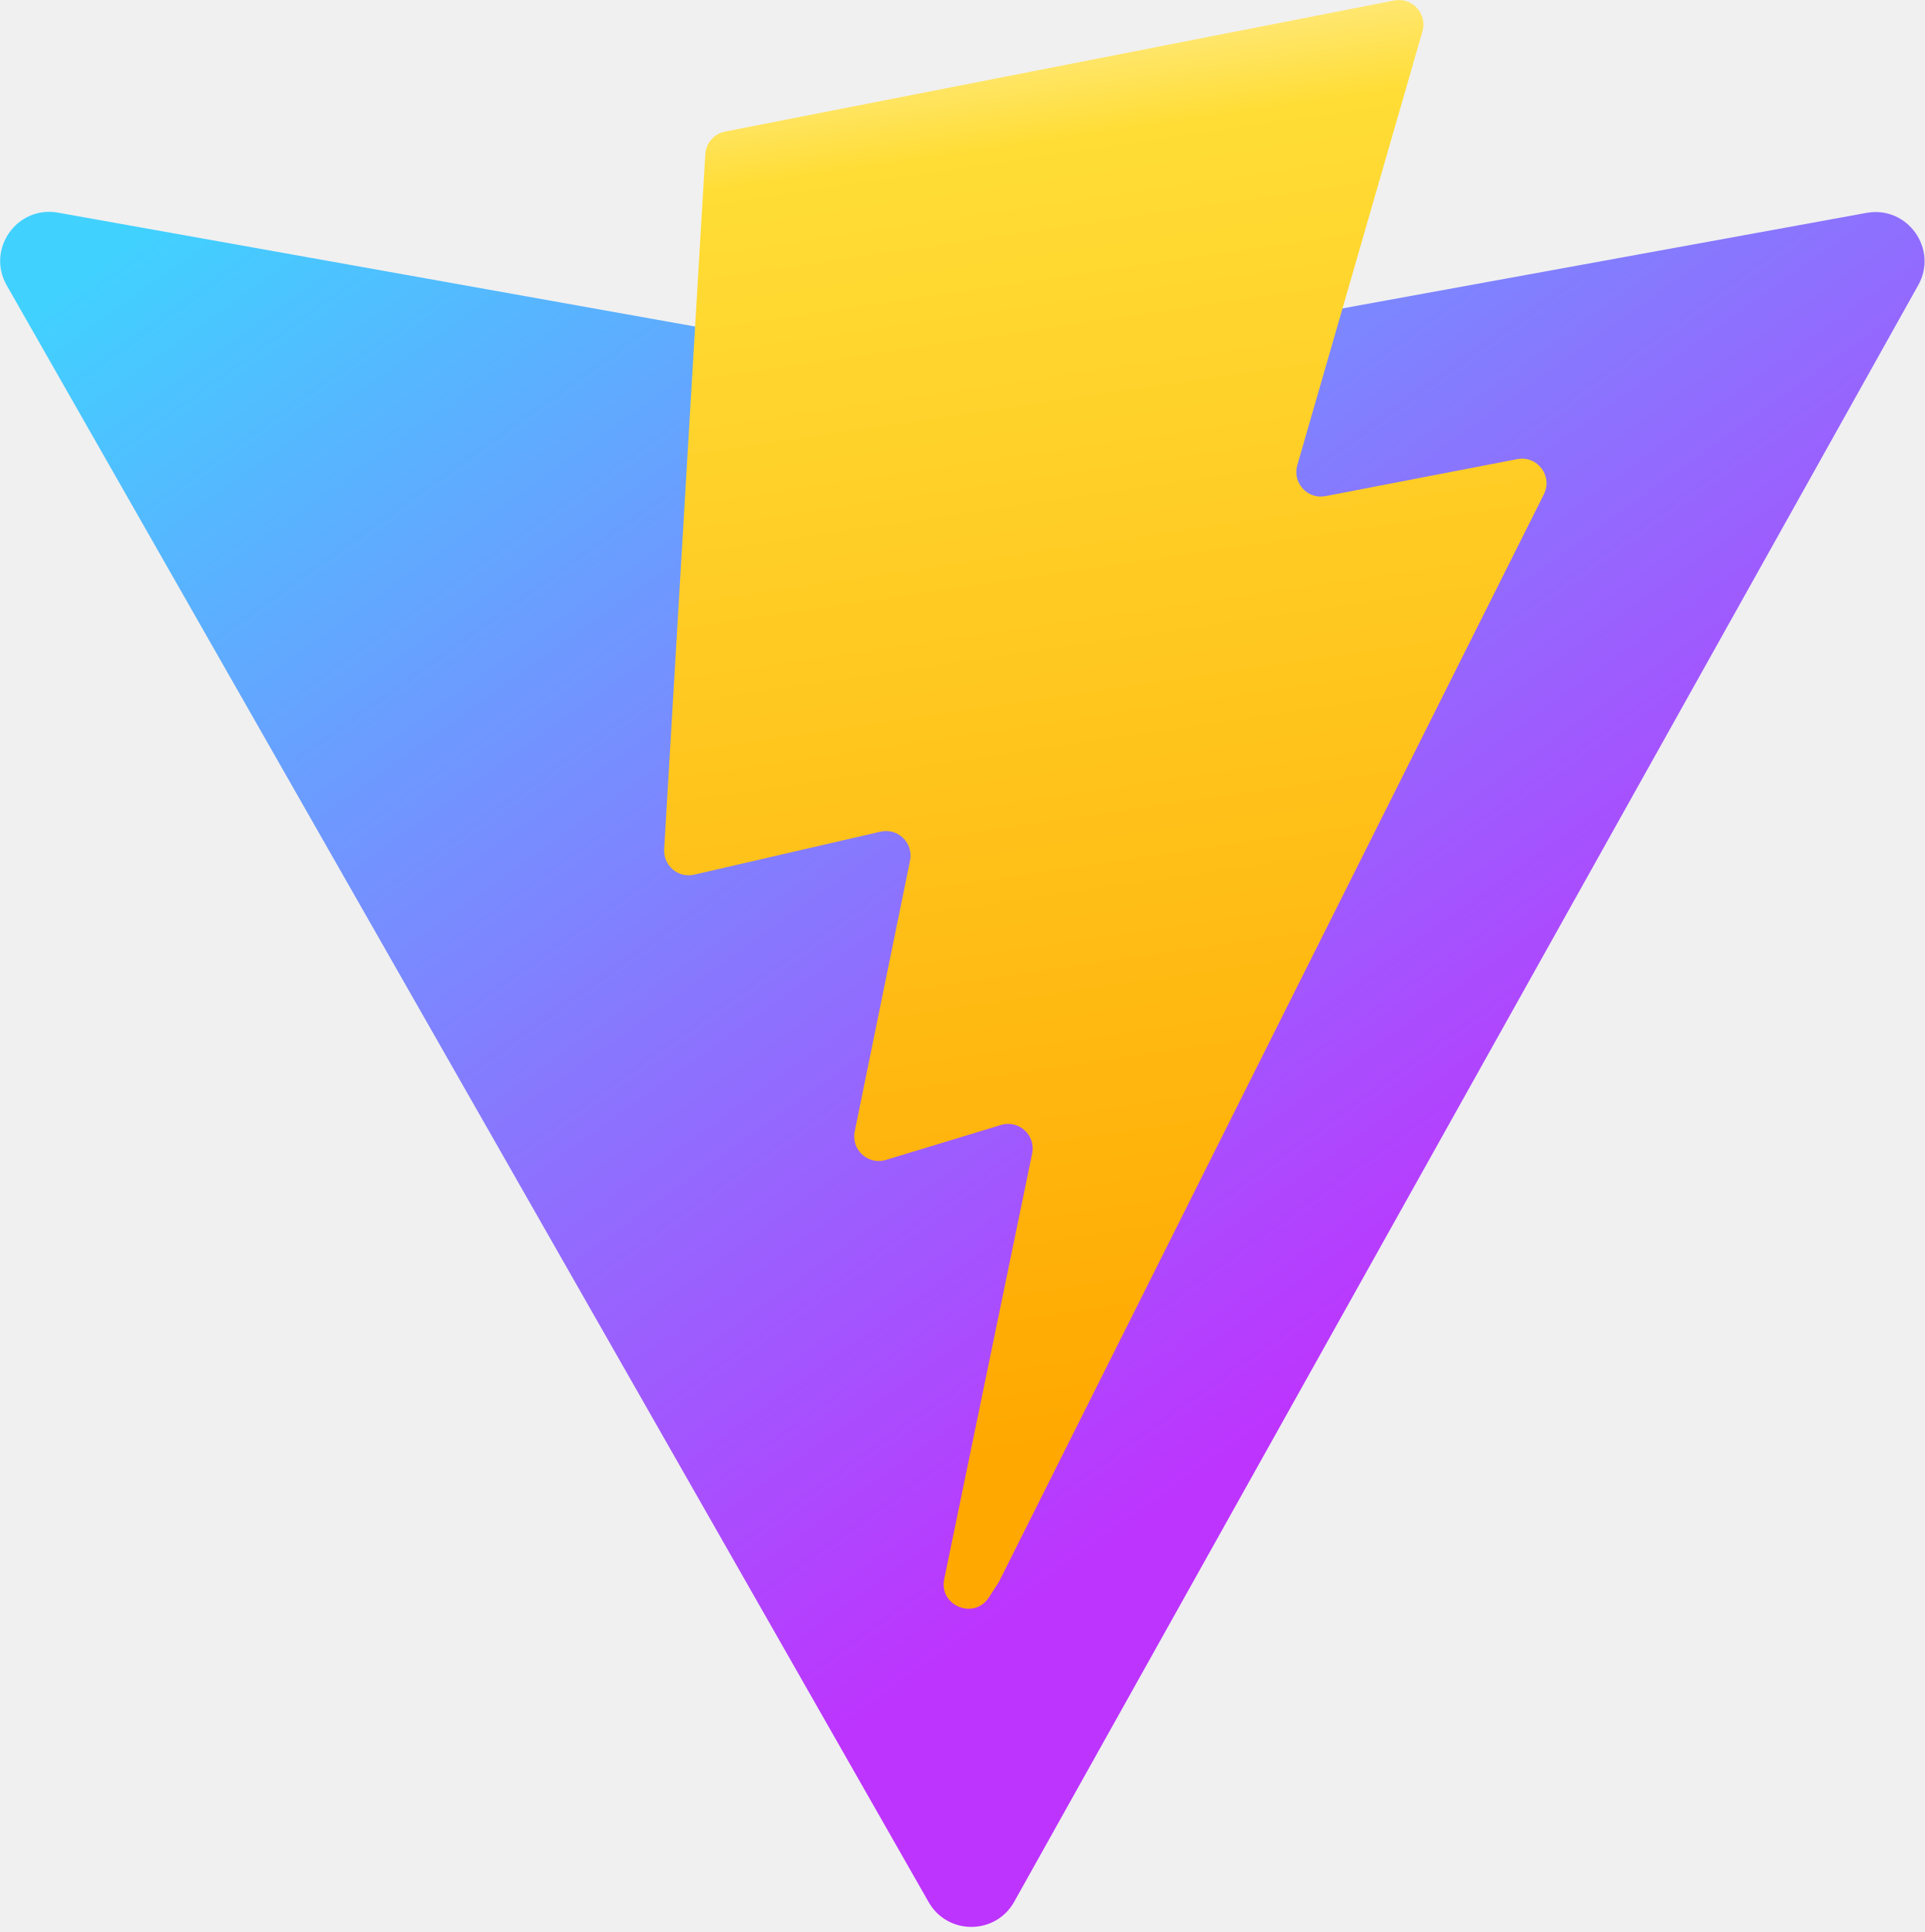
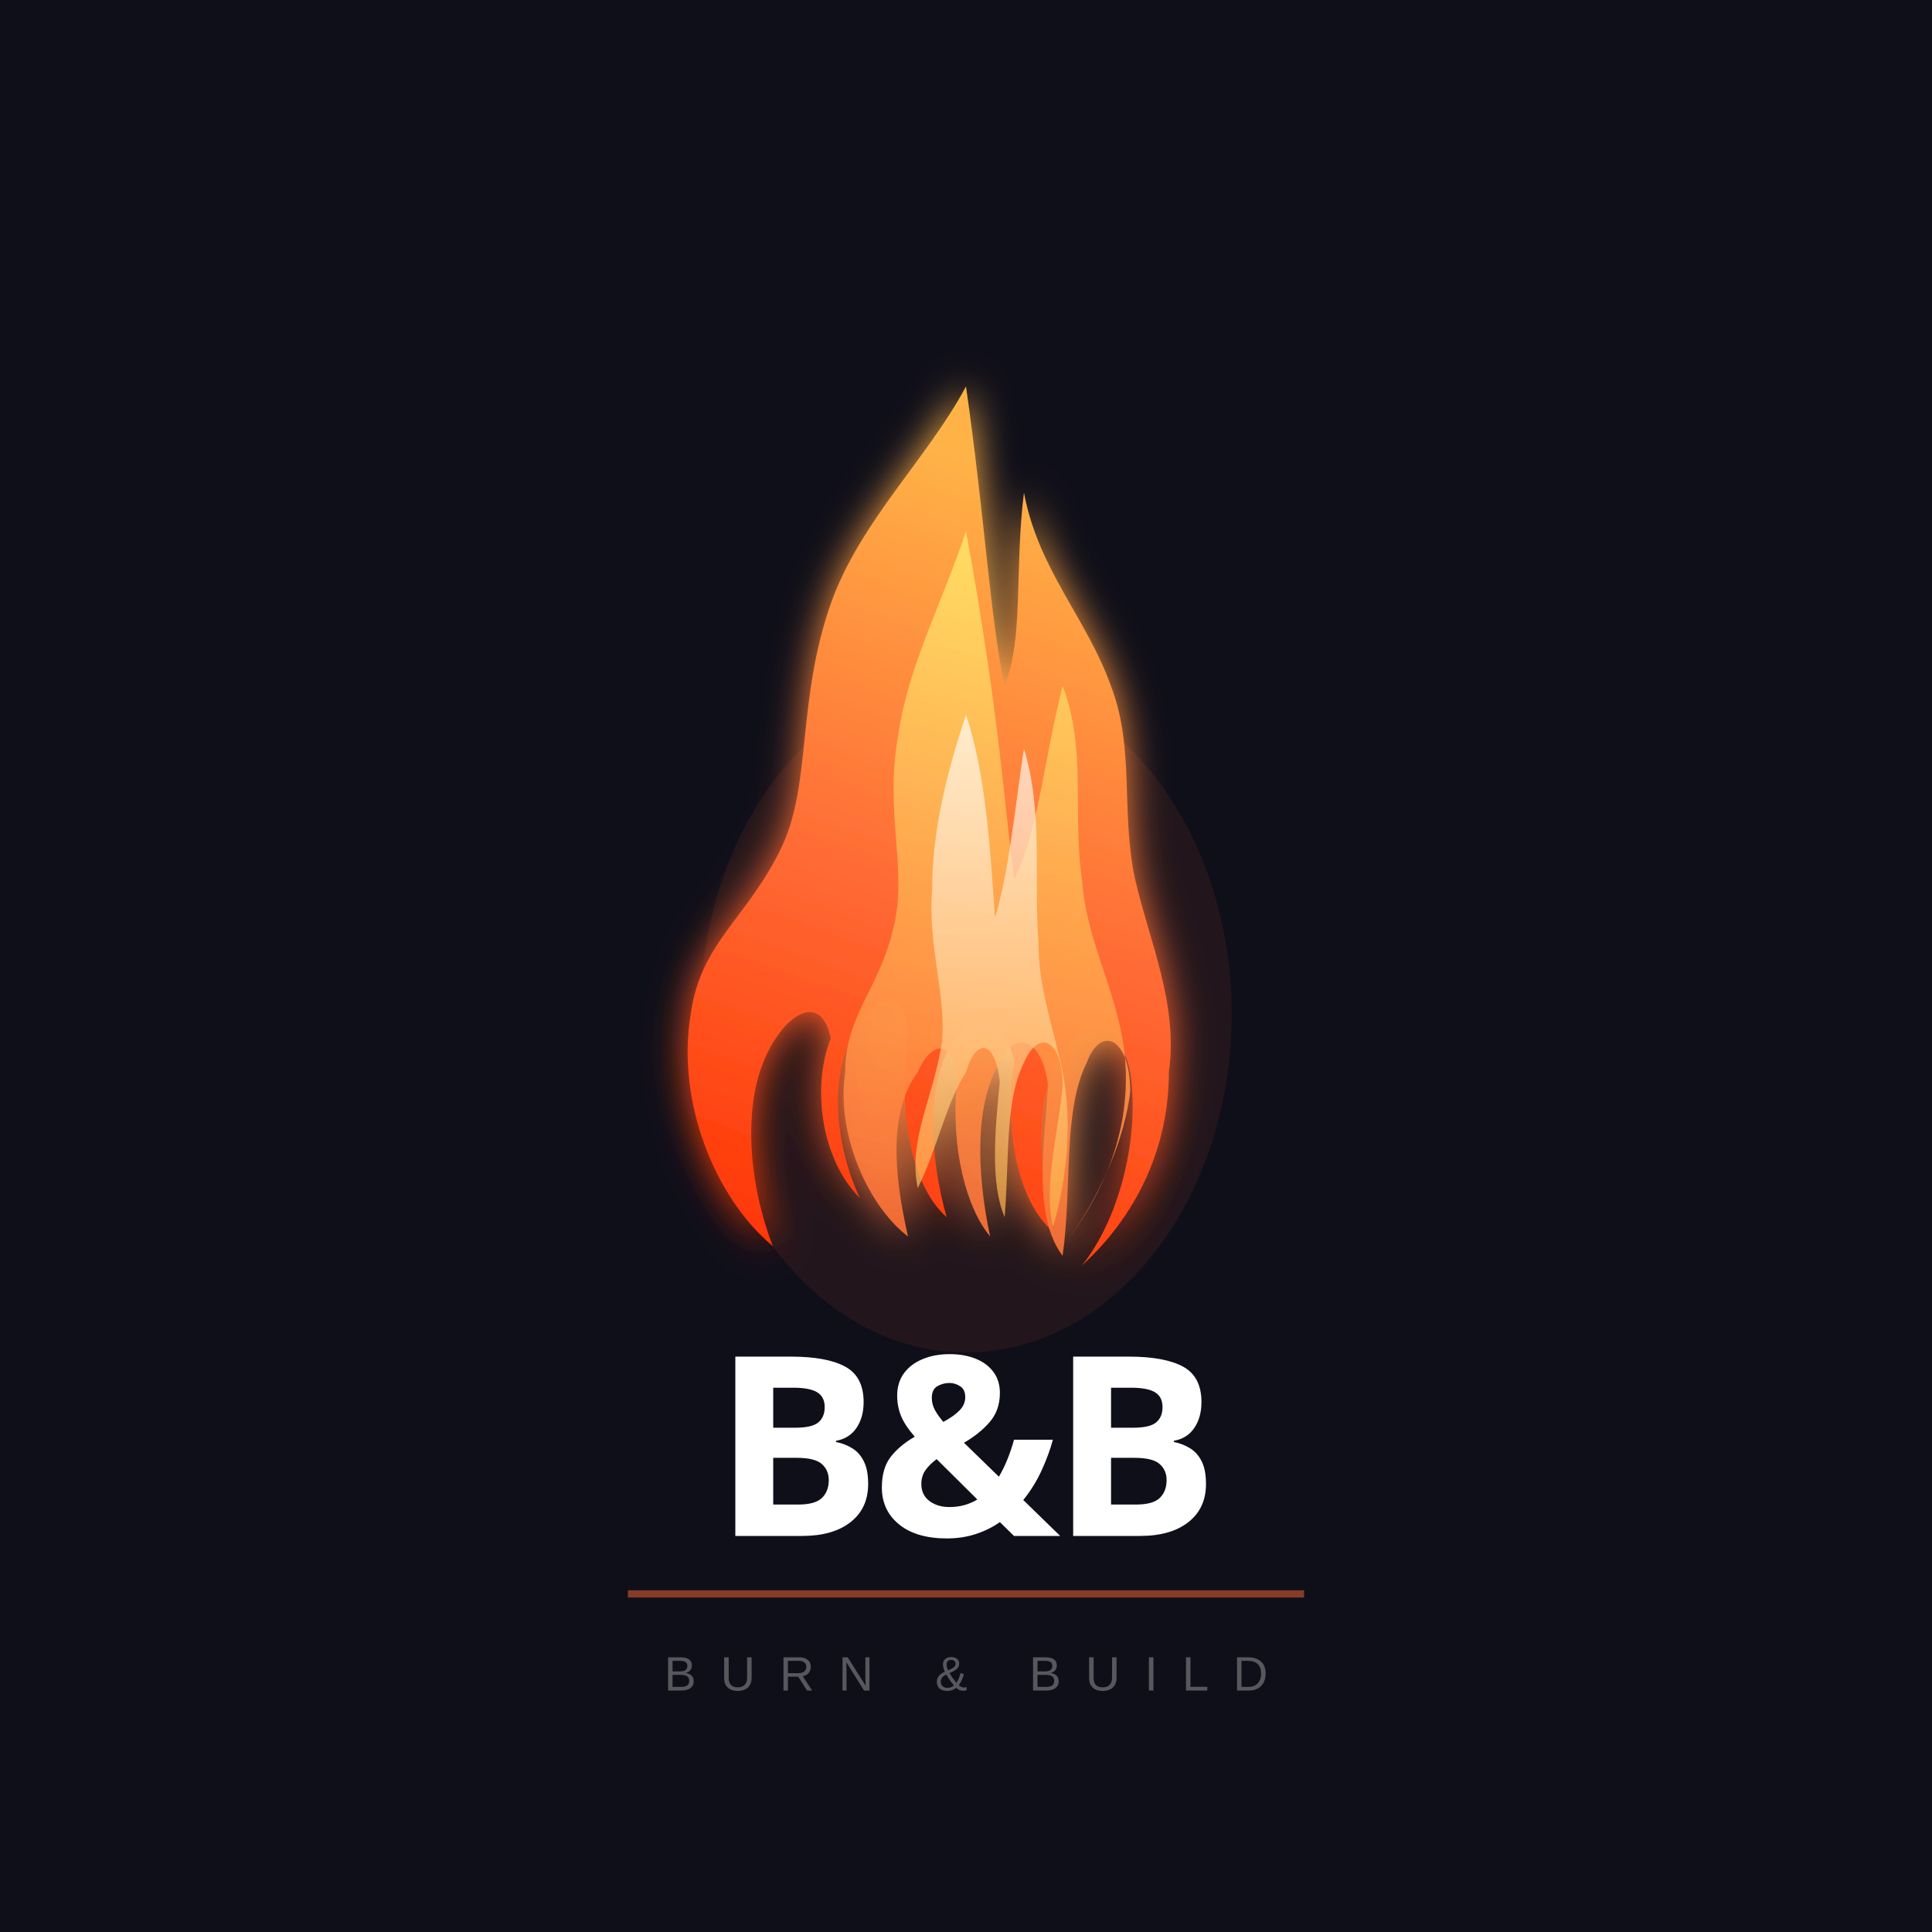
- <svg xmlns="http://www.w3.org/2000/svg" aria-hidden="true" role="img" class="iconify iconify--logos" width="31.88" height="32" preserveAspectRatio="xMidYMid meet" viewBox="0 0 256 257">
+ <svg xmlns="http://www.w3.org/2000/svg" viewBox="0 0 400 400" width="400" height="400">
  <defs>
-     <linearGradient id="IconifyId1813088fe1fbc01fb466" x1="-.828%" x2="57.636%" y1="7.652%" y2="78.411%">
-       <stop offset="0%" stop-color="#41D1FF" />
-       <stop offset="100%" stop-color="#BD34FE" />
+     <linearGradient id="flameOuter" x1="0%" y1="100%" x2="20%" y2="0%">
+       <stop offset="0%" style="stop-color:#FF3000" />
+       <stop offset="50%" style="stop-color:#FF6B35" />
+       <stop offset="100%" style="stop-color:#FFB347" />
    </linearGradient>
-     <linearGradient id="IconifyId1813088fe1fbc01fb467" x1="43.376%" x2="50.316%" y1="2.242%" y2="89.03%">
-       <stop offset="0%" stop-color="#FFEA83" />
-       <stop offset="8.333%" stop-color="#FFDD35" />
-       <stop offset="100%" stop-color="#FFA800" />
+     <linearGradient id="flameMid" x1="0%" y1="100%" x2="10%" y2="0%">
+       <stop offset="0%" style="stop-color:#FF6B35" />
+       <stop offset="100%" style="stop-color:#FFE066" />
    </linearGradient>
+     <linearGradient id="flameInner" x1="0%" y1="100%" x2="0%" y2="0%">
+       <stop offset="0%" style="stop-color:#FFB347" />
+       <stop offset="100%" style="stop-color:#FFFFFF" />
+     </linearGradient>
+     <filter id="glow">
+       <feGaussianBlur stdDeviation="4" result="blur" />
+       <feMerge>
+         <feMergeNode in="blur" />
+         <feMergeNode in="SourceGraphic" />
+       </feMerge>
+     </filter>
  </defs>
-   <path fill="url(#IconifyId1813088fe1fbc01fb466)" d="M255.153 37.938L134.897 252.976c-2.483 4.44-8.862 4.466-11.382.048L.875 37.958c-2.746-4.814 1.371-10.646 6.827-9.67l120.385 21.517a6.537 6.537 0 0 0 2.322-.004l117.867-21.483c5.438-.991 9.574 4.796 6.877 9.62Z" />
-   <path fill="url(#IconifyId1813088fe1fbc01fb467)" d="M185.432.063L96.44 17.501a3.268 3.268 0 0 0-2.634 3.014l-5.474 92.456a3.268 3.268 0 0 0 3.997 3.378l24.777-5.718c2.318-.535 4.413 1.507 3.936 3.838l-7.361 36.047c-.495 2.426 1.782 4.5 4.151 3.78l15.304-4.649c2.372-.72 4.652 1.36 4.15 3.788l-11.698 56.621c-.732 3.542 3.979 5.473 5.943 2.437l1.313-2.028l72.516-144.72c1.215-2.423-.88-5.186-3.54-4.672l-25.505 4.922c-2.396.462-4.435-1.77-3.759-4.114l16.646-57.705c.677-2.35-1.37-4.583-3.769-4.113Z" />
+   <rect width="400" height="400" fill="#0f0f1a" />
+   <ellipse cx="200" cy="210" rx="55" ry="70" fill="#FF6B35" opacity="0.08" />
+   <g filter="url(#glow)">
+     <path d="       M 200 80       C 192 95 178 108 172 125       C 165 145 168 162 162 175       C 155 190 145 195 143 210       C 140 228 148 248 160 258       C 155 245 154 230 158 220       C 162 210 170 205 172 215       C 168 225 170 240 178 248       C 172 235 172 220 178 212       C 182 205 188 205 188 215       C 186 228 188 245 196 252       C 192 238 192 222 198 215       C 202 208 208 210 210 220       C 208 232 210 248 218 255       C 215 242 214 226 220 218       C 225 210 232 212 234 222       C 236 235 232 252 224 262       C 235 252 242 238 242 222       C 244 208 238 195 235 182       C 232 168 235 155 230 142       C 225 128 215 118 212 102       C 210 118 212 132 208 142       C 205 128 204 108 200 80       Z     " fill="url(#flameOuter)" />
+     <path d="       M 200 110       C 195 125 188 138 186 152       C 183 168 188 180 185 192       C 182 205 175 210 175 222       C 173 235 180 250 188 256       C 185 243 184 230 190 222       C 193 215 198 215 198 225       C 197 238 200 250 205 256       C 202 242 202 228 207 220       C 210 213 216 215 217 225       C 216 238 214 252 220 260       C 222 246 220 230 225 220       C 228 212 234 215 234 226       C 233 235 228 248 220 258       C 228 248 234 235 233 220       C 232 206 225 196 224 182       C 222 168 225 155 220 142       C 216 158 215 172 210 182       C 208 168 207 148 200 110       Z     " fill="url(#flameMid)" opacity="0.9" />
+     <path d="       M 200 148       C 196 160 193 172 193 184       C 192 196 196 206 195 216       C 193 228 188 236 190 246       C 194 238 196 228 200 222       C 202 215 206 215 207 224       C 206 234 205 245 208 252       C 209 240 208 228 212 220       C 215 213 220 215 220 225       C 219 235 216 246 218 254       C 221 244 222 232 220 222       C 218 212 215 205 215 195       C 214 182 216 168 212 155       C 210 168 209 180 206 190       C 205 175 204 160 200 148       Z     " fill="url(#flameInner)" opacity="0.7" />
+   </g>
+   <text x="200" y="318" font-family="'Arial Black', sans-serif" font-weight="900" font-size="52" letter-spacing="-2" fill="#ffffff" text-anchor="middle">B&amp;B</text>
+   <line x1="130" y1="330" x2="270" y2="330" stroke="#FF6B35" stroke-width="1.5" stroke-opacity="0.5" />
+   <text x="200" y="350" font-family="'Arial', sans-serif" font-size="10" letter-spacing="5" fill="#ffffff" opacity="0.3" text-anchor="middle">BURN &amp; BUILD</text>
</svg>
